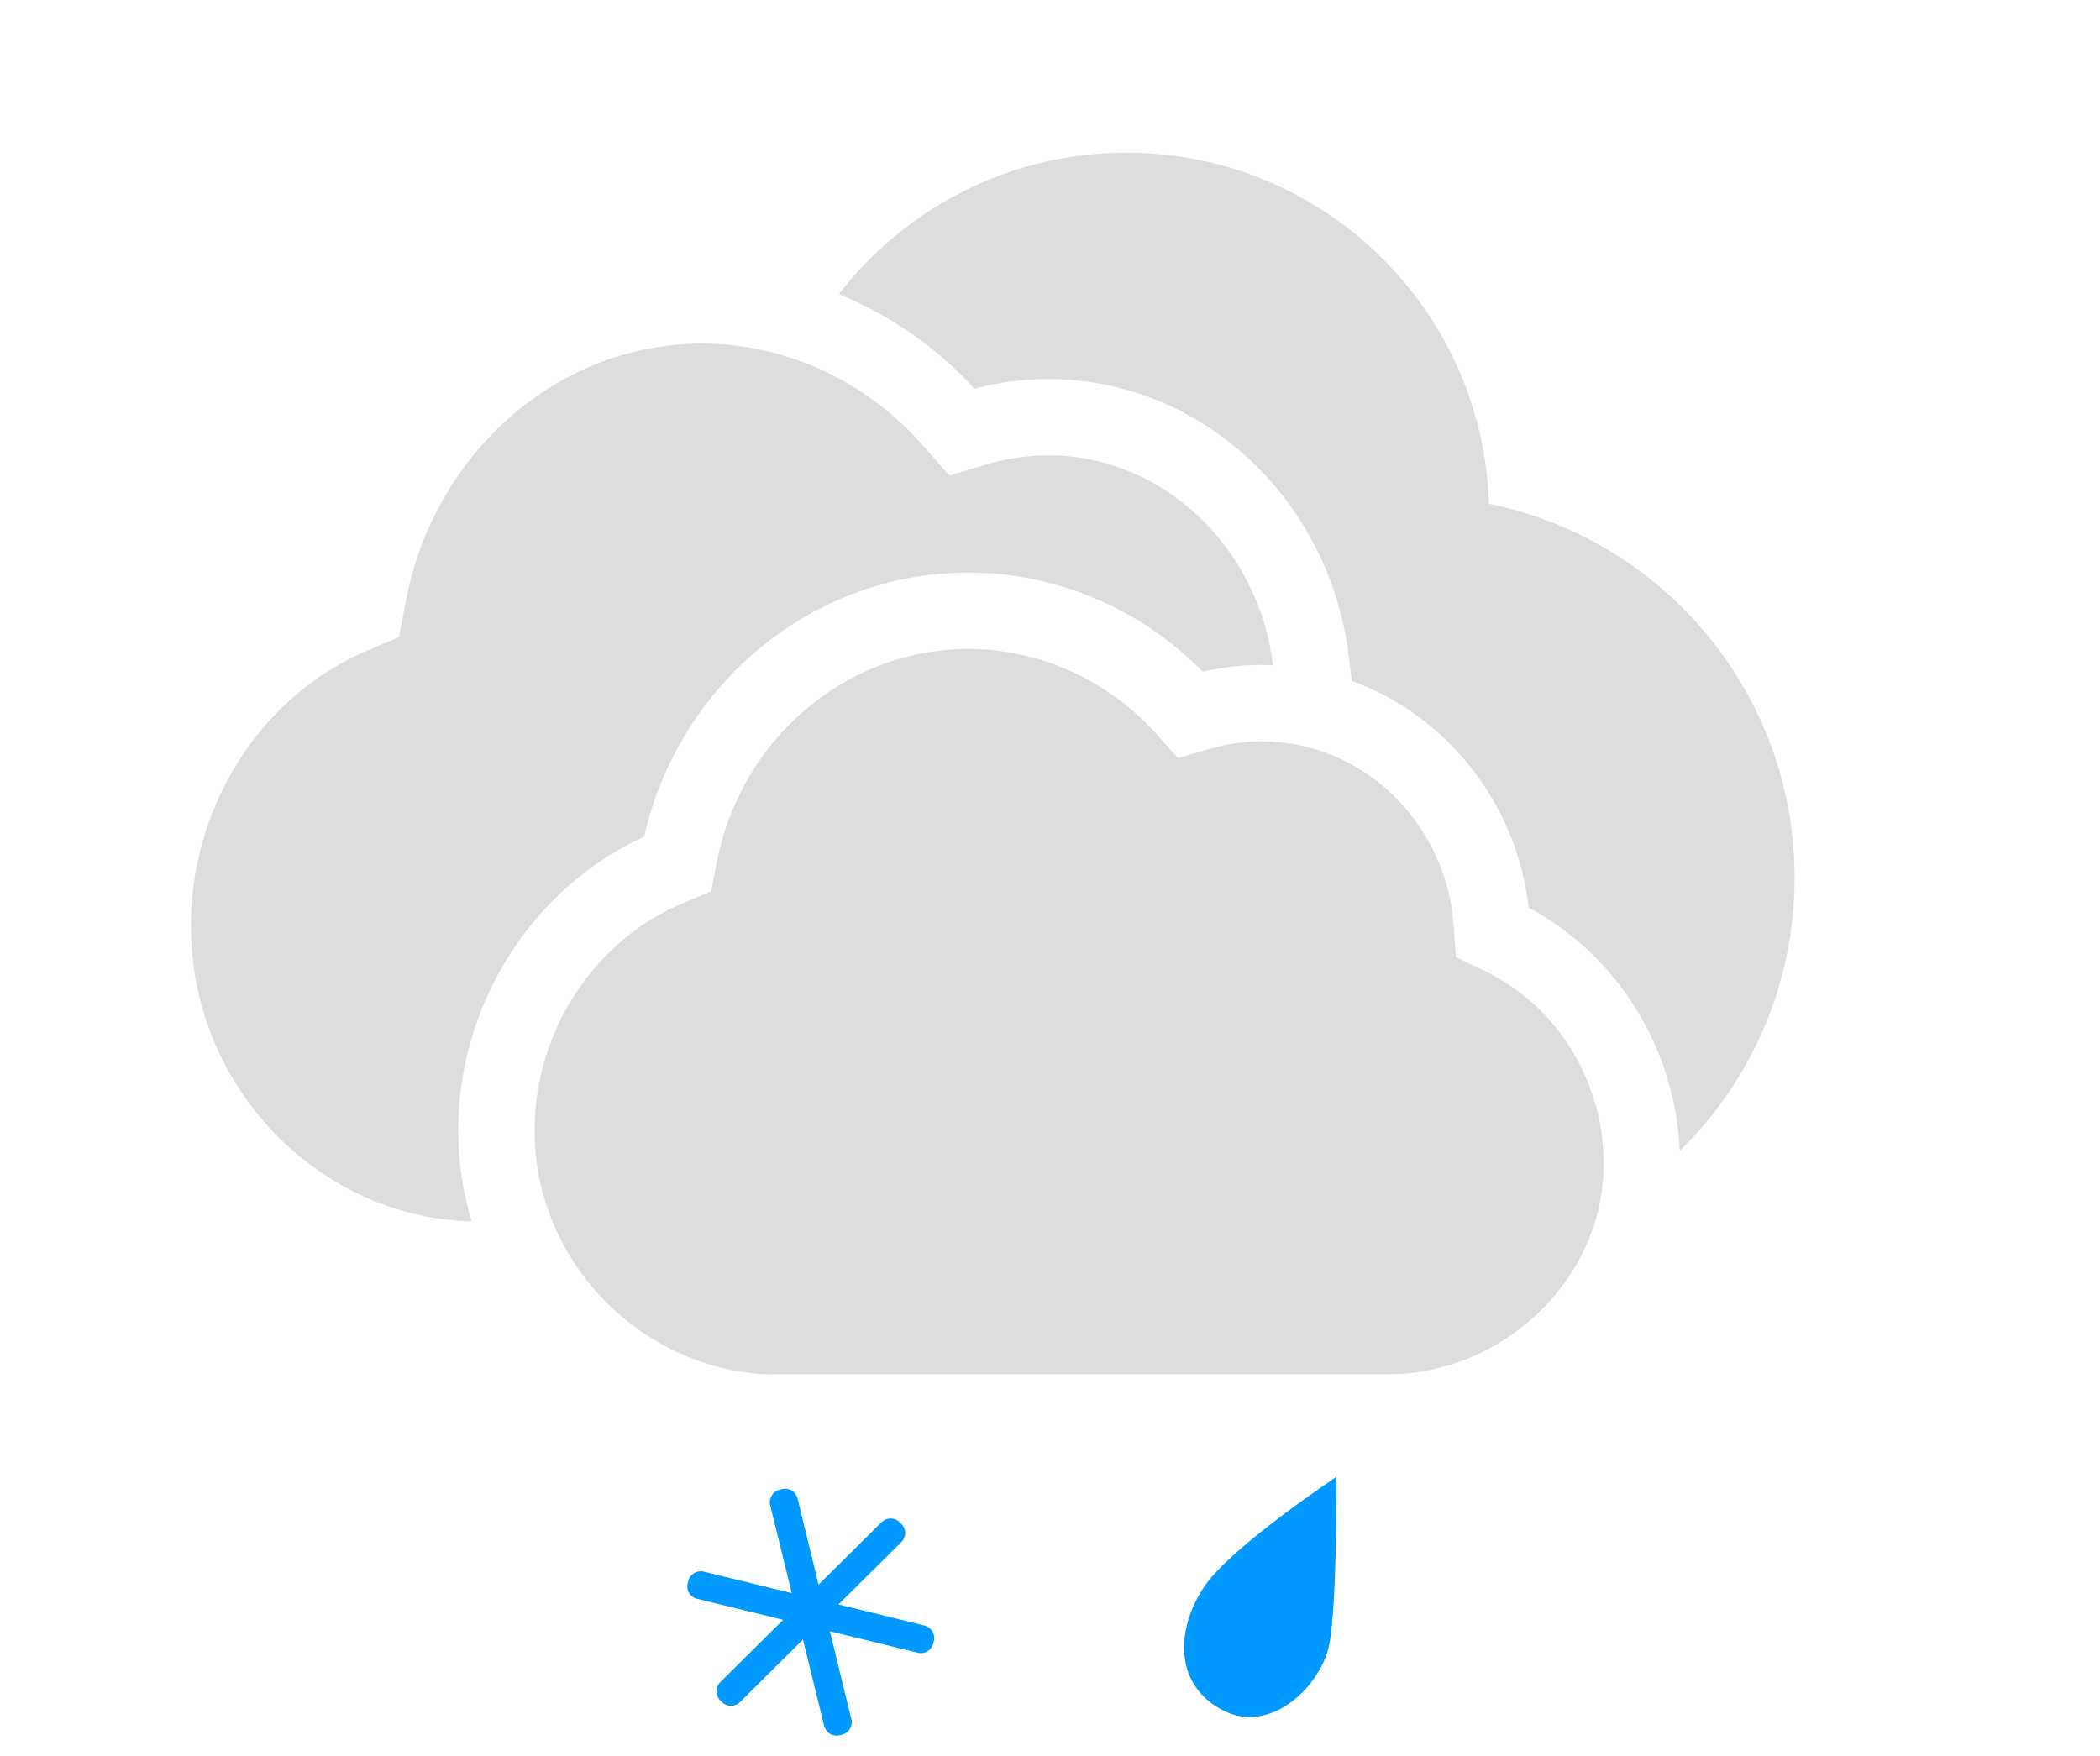
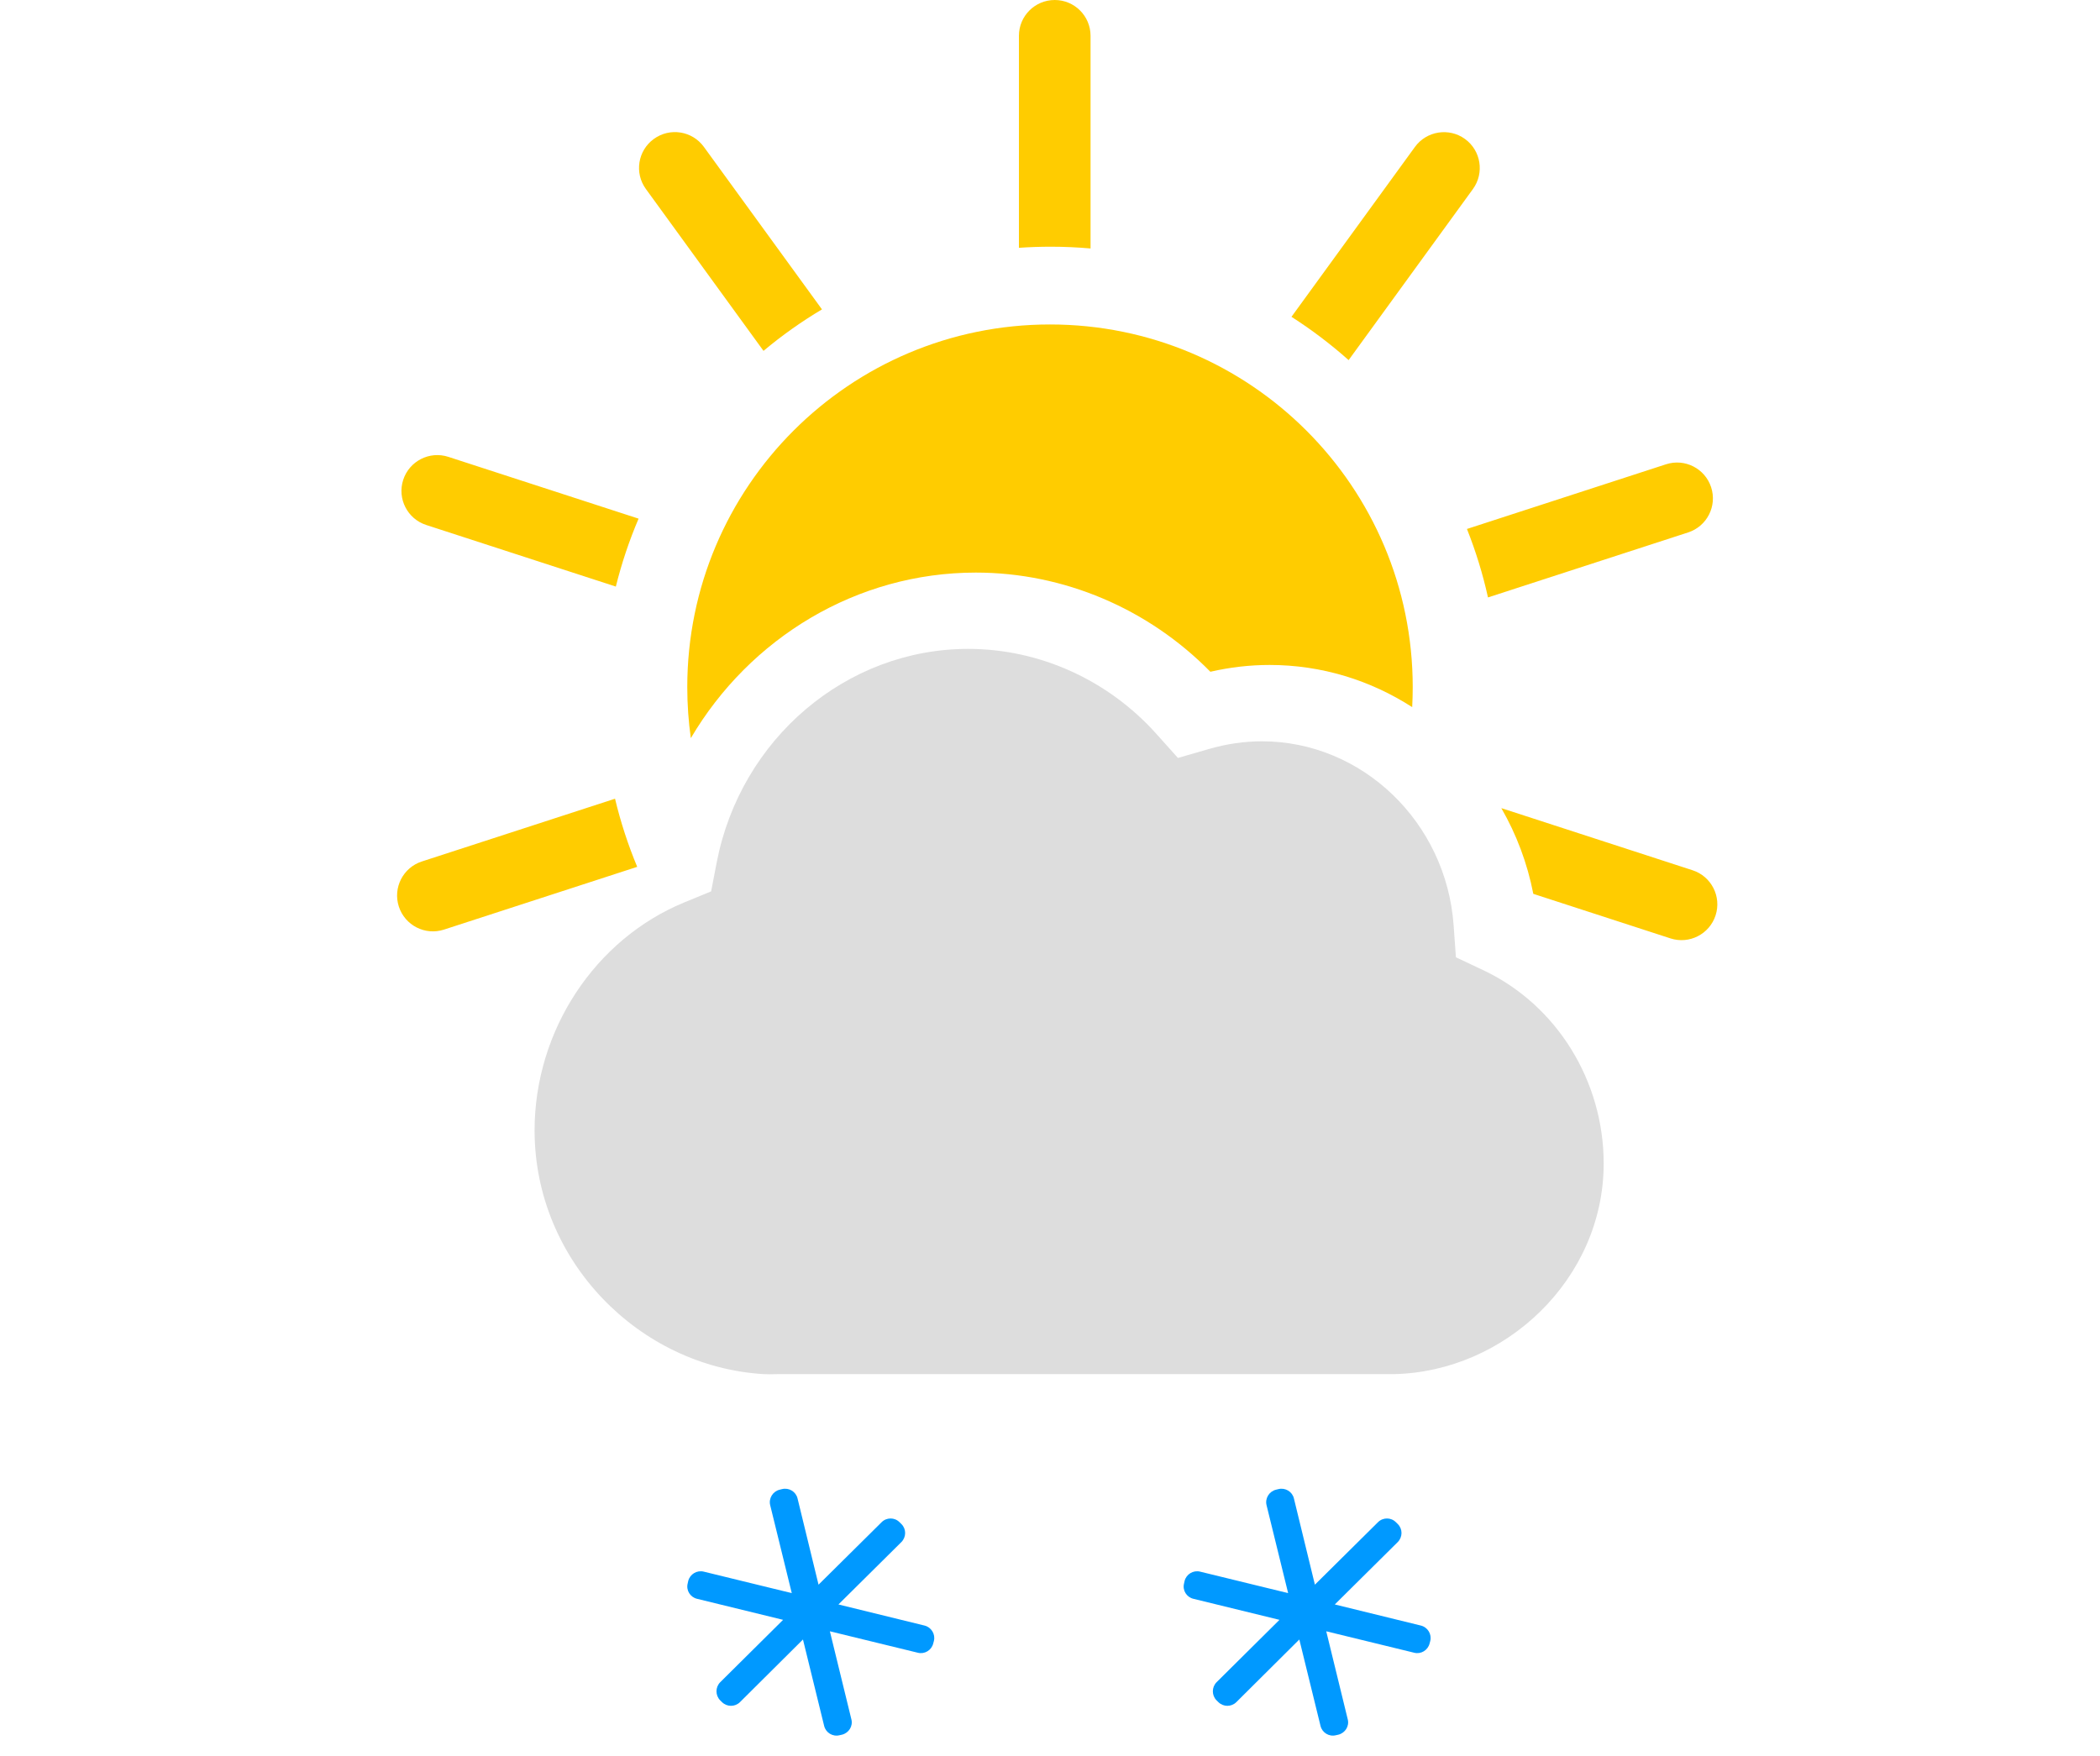
<svg xmlns="http://www.w3.org/2000/svg" height="46" viewbox="0 0 55 46" width="55">
  <g fill="none" fill-rule="evenodd">
-     <path d="m47.001 23c0 2.801-1.152 5.333-3.007 7.148-.116-2.681-1.625-5.12-3.956-6.369-.318-2.761-2.167-5.042-4.635-5.944l-.079-.65c-.496-4.101-3.86-7.256-7.868-7.256-.646 0-1.295.084-1.934.25-1.004-1.091-2.22-1.931-3.55-2.473 1.737-2.254 4.464-3.706 7.529-3.706 5.146 0 9.336 4.092 9.495 9.199 4.567.925 8.005 4.961 8.005 9.801zm-42 1.27c0-.087-.003-.184 0-.27.098-3.059 1.936-5.829 4.629-6.963l.821-.347.172-.919c.739-3.924 4.005-6.771 7.762-6.771 2.195 0 4.309.979 5.802 2.687l.674.771.954-.284c.544-.162 1.096-.245 1.641-.245 2.983 0 5.507 2.388 5.883 5.496-.095-.004-.19-.006-.285-.006-.519 0-1.039.06-1.553.178-1.625-1.655-3.84-2.598-6.143-2.598-4.06 0-7.573 2.901-8.488 6.919-2.938 1.347-4.869 4.391-4.869 7.696 0 .827.123 1.627.35 2.383-3.965-.093-7.35-3.496-7.35-7.728zm33.131.808.738.351c1.903.907 3.131 2.89 3.131 5.053 0 3.068-2.676 5.518-5.635 5.518h-.365-15.623c-.168.005-.294.005-.377 0-3.262-.198-6-2.971-6-6.385 0-2.611 1.578-5.012 3.927-5.975l.697-.287.146-.759c.627-3.242 3.399-5.593 6.586-5.593 1.862 0 3.656.809 4.923 2.22l.571.637.809-.234c.462-.134.93-.202 1.392-.202 2.621 0 4.825 2.117 5.019 4.819z" fill="#ddd" />
-     <g fill="#09f">
-       <path d="m4.818 4.067c-.205 1.079-1.55 2.434-2.847 1.709s-1.124-2.235-.392-3.266 3.422-2.82 3.422-2.82.021 3.297-.184 4.376z" transform="translate(30 39)" />
+     <g fill="#fc0" transform="translate(10)">
+       <path d="m16.686 6.492v-5.554c0-.518.42-.938.938-.938.518 0 .938.42.938.938v5.571c-.344-.03-.692-.046-1.044-.046-.28 0-.558.01-.833.029zm7.138 1.808 3.234-4.451c.305-.419.892-.512 1.311-.208s.512.892.208 1.311l-3.256 4.482c-.467-.416-.967-.795-1.496-1.134zm4.597 5.557 5.213-1.694c.493-.16 1.022.11 1.182.603.16.493-.11 1.022-.603 1.182l-5.242 1.703c-.136-.618-.322-1.217-.551-1.794zm.898 7.313 5.01 1.628c.493.16.763.69.603 1.182-.16.493-.69.763-1.182.603l-3.592-1.167c-.156-.805-.444-1.562-.838-2.246zm-22.631 1.539-5.06 1.644c-.493.16-1.022-.11-1.182-.603s.11-1.022.603-1.182l5.059-1.644c.147.615.342 1.211.581 1.785zm-.558-7.342-4.967-1.614c-.493-.16-.763-.69-.603-1.182.16-.493.69-.763 1.182-.603l4.983 1.619c-.244.571-.444 1.166-.596 1.78zm3.866-6.176-3.08-4.24c-.305-.419-.212-1.006.208-1.311s1.006-.212 1.311.208l3.093 4.257c-.54.321-1.052.685-1.531 1.086z" fill-rule="nonzero" />
+       <path d="m8.093 19.336c-.061-.436-.093-.882-.093-1.336 0-5.247 4.253-9.5 9.5-9.5s9.5 4.253 9.5 9.5c0 .176-.005.351-.014.525-1.085-.7-2.366-1.105-3.733-1.105-.519 0-1.039.06-1.553.178-1.625-1.655-3.84-2.598-6.143-2.598-3.122 0-5.921 1.716-7.463 4.336z" />
+     </g>
+     <path d="m38.131 25.078-.06-.839c-.193-2.702-2.397-4.819-5.019-4.819-.462 0-.931.068-1.392.202l-.809.234-.571-.637c-1.267-1.411-3.061-2.22-4.923-2.22-3.188 0-5.959 2.352-6.586 5.593l-.146.759-.697.287c-2.349.963-3.927 3.365-3.927 5.975 0 3.415 2.737 6.188 6 6.385.083.005.208.005.377 0h15.988c.066 0.0.111 0.0.135 0 2.916-.058 5.5-2.488 5.5-5.518 0-2.163-1.228-4.145-3.131-5.053z" fill="#ddd" />
+     <path d="m0 0h50v55h-50z" />
+     <g fill="#09f" fill-rule="evenodd">
      <path d="m4.959 4.032 1.65-1.636c.128-.13.131-.34 0-.47l-.048-.047c-.128-.132-.34-.132-.47-.003l-1.653 1.638-.55-2.26c-.043-.178-.225-.288-.405-.244l-.064.016c-.178.042-.291.227-.248.403l.566 2.306-2.307-.563c-.177-.043-.36.065-.405.245l-.014.064c-.047.181.067.361.245.403l2.254.551-1.647 1.634c-.13.131-.13.342-.003.473l.048.047c.131.131.34.131.471.003l1.651-1.642.555 2.264c.043.178.225.289.402.244l.064-.014c.181-.045.293-.225.247-.403l-.563-2.306 2.305.562c.177.045.359-.067.402-.244l.017-.064c.045-.177-.067-.36-.244-.404z" transform="translate(17 38)" />
+       <path d="m4.959 4.032 1.65-1.636c.128-.13.131-.34 0-.47l-.048-.047c-.128-.132-.34-.132-.47-.003l-1.653 1.638-.55-2.26c-.043-.178-.225-.288-.405-.244l-.064.016c-.178.042-.291.227-.248.403l.566 2.306-2.307-.563c-.177-.043-.36.065-.405.245l-.014.064c-.047.181.067.361.245.403l2.254.551-1.647 1.634c-.13.131-.13.342-.003.473l.048.047c.131.131.34.131.471.003l1.651-1.642.555 2.264c.043.178.225.289.402.244l.064-.014c.181-.045.293-.225.247-.403l-.563-2.306 2.305.562c.177.045.359-.067.402-.244l.017-.064c.045-.177-.067-.36-.244-.404z" transform="translate(30 38)" />
    </g>
  </g>
</svg>
